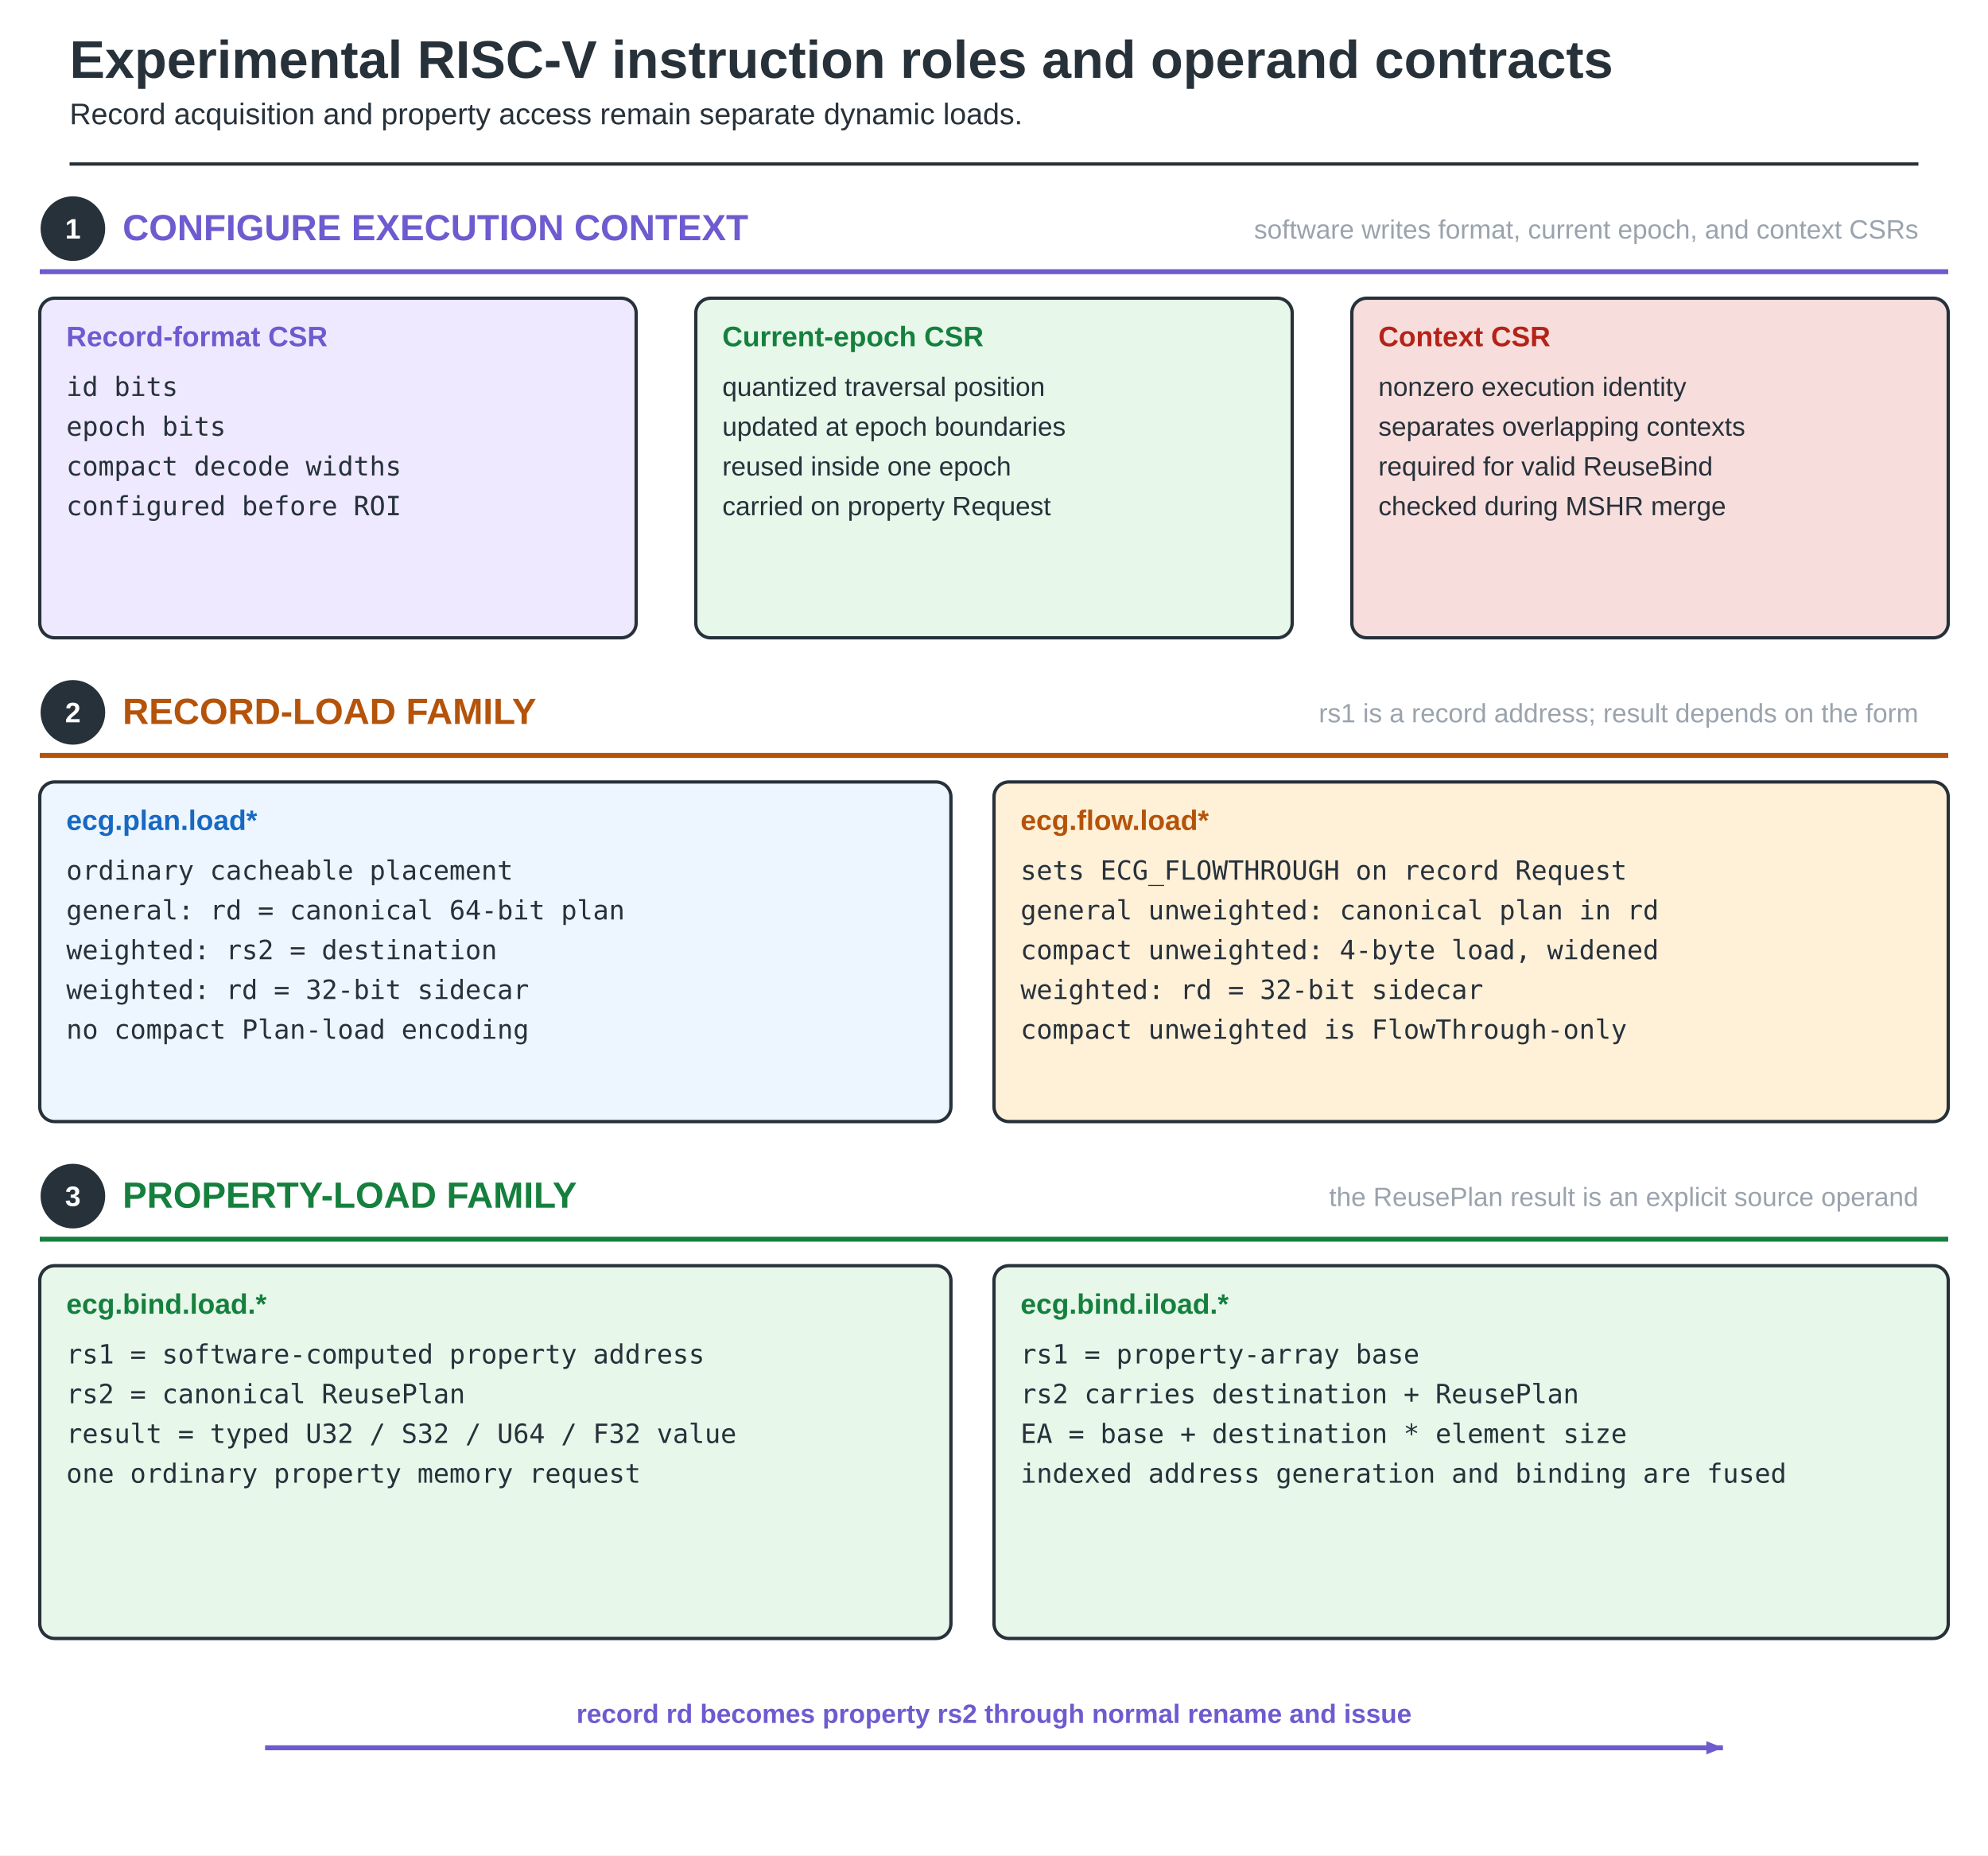
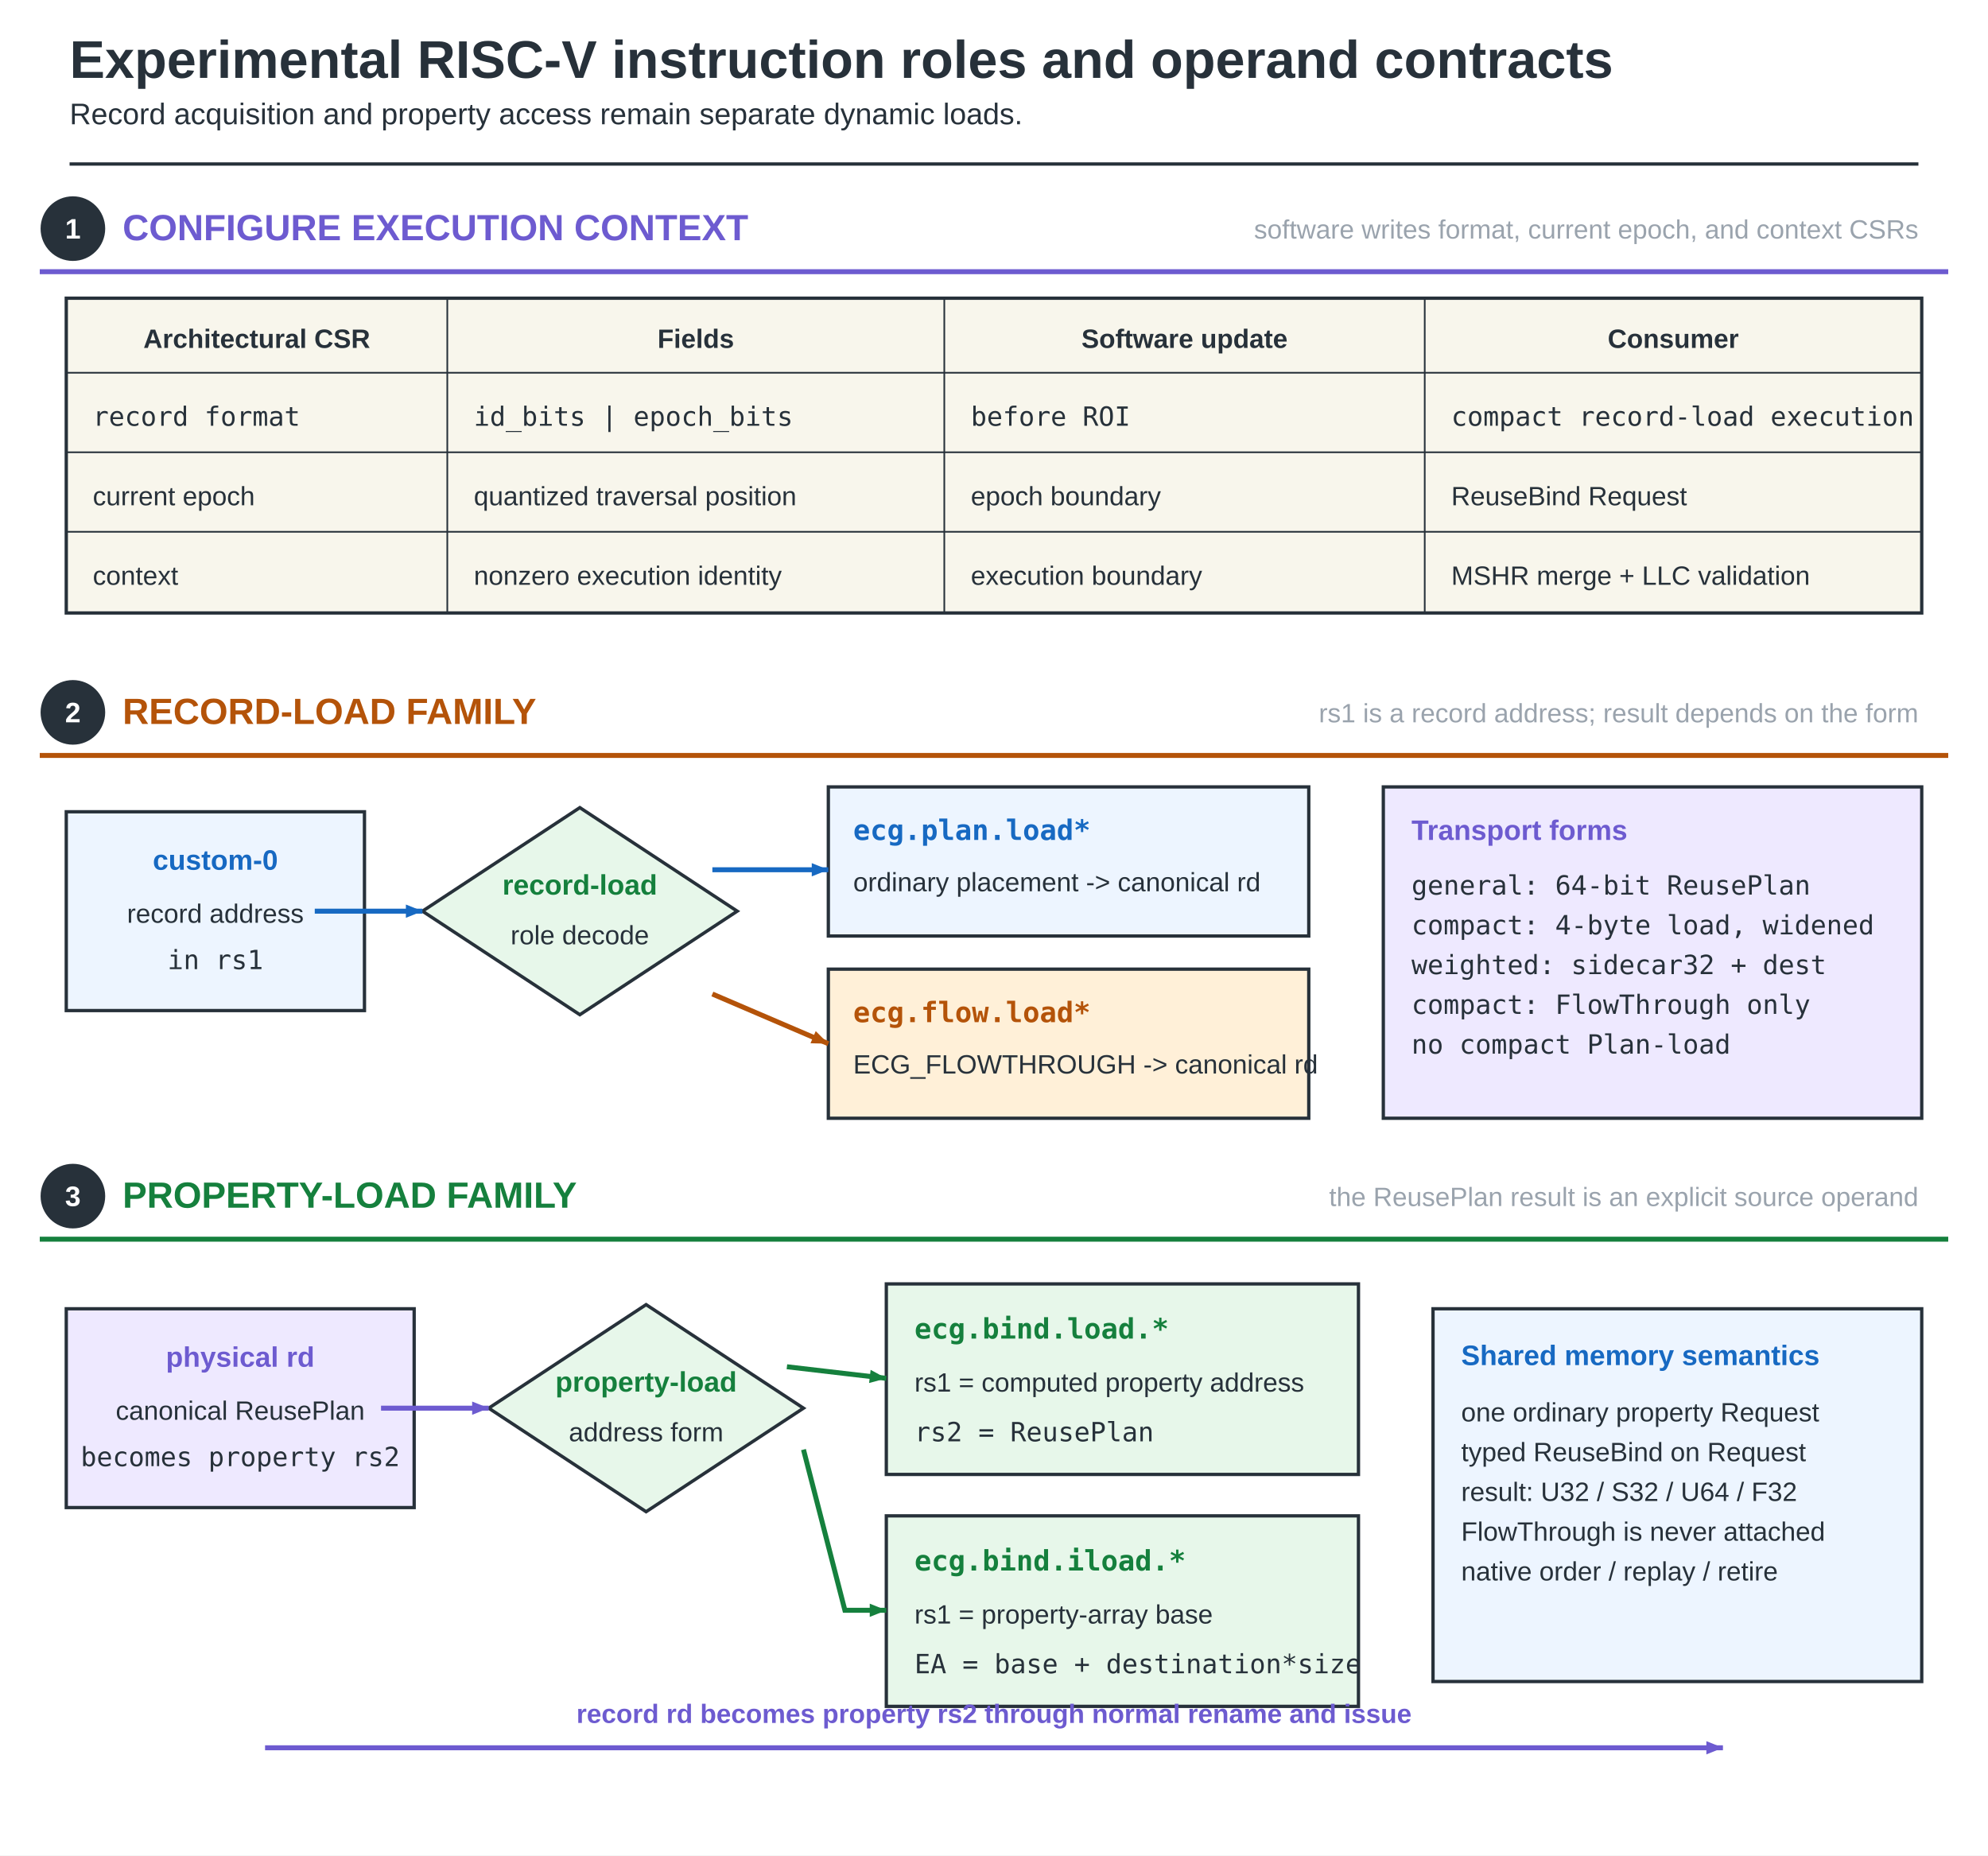
<svg xmlns="http://www.w3.org/2000/svg" width="1200" height="1120" viewBox="0 0 1200 1120" role="img" aria-labelledby="title desc" fill="#27313A" data-figure-schema="ecg-public/v1">
  <defs>
    <marker id="arrow-blue" viewBox="0 0 10 8" markerWidth="10" markerHeight="8" refX="10" refY="4" orient="auto" markerUnits="userSpaceOnUse">
      <path d="M0 0 L10 4 L0 8 Z" fill="#1769C2" />
    </marker>
    <marker id="arrow-green" viewBox="0 0 10 8" markerWidth="10" markerHeight="8" refX="10" refY="4" orient="auto" markerUnits="userSpaceOnUse">
      <path d="M0 0 L10 4 L0 8 Z" fill="#15803D" />
    </marker>
    <marker id="arrow-amber" viewBox="0 0 10 8" markerWidth="10" markerHeight="8" refX="10" refY="4" orient="auto" markerUnits="userSpaceOnUse">
      <path d="M0 0 L10 4 L0 8 Z" fill="#B45309" />
    </marker>
    <marker id="arrow-red" viewBox="0 0 10 8" markerWidth="10" markerHeight="8" refX="10" refY="4" orient="auto" markerUnits="userSpaceOnUse">
      <path d="M0 0 L10 4 L0 8 Z" fill="#B42318" />
    </marker>
    <marker id="arrow-purple" viewBox="0 0 10 8" markerWidth="10" markerHeight="8" refX="10" refY="4" orient="auto" markerUnits="userSpaceOnUse">
      <path d="M0 0 L10 4 L0 8 Z" fill="#6D5BD0" />
    </marker>
    <marker id="arrow-gray" viewBox="0 0 10 8" markerWidth="10" markerHeight="8" refX="10" refY="4" orient="auto" markerUnits="userSpaceOnUse">
      <path d="M0 0 L10 4 L0 8 Z" fill="#9AA3AD" />
    </marker>
    <marker id="arrow-ink" viewBox="0 0 10 8" markerWidth="10" markerHeight="8" refX="10" refY="4" orient="auto" markerUnits="userSpaceOnUse">
      <path d="M0 0 L10 4 L0 8 Z" fill="#27313A" />
    </marker>
    <style>
      :root { color-scheme: light dark; }
      @media (prefers-color-scheme: dark) {
        [fill="#FFFFFF"]{fill:#1E2327}[stroke="#FFFFFF"]{stroke:#1E2327}
        [fill="#F8F6EC"]{fill:#252A2E}[stroke="#F8F6EC"]{stroke:#252A2E}
        [fill="#EDF5FF"]{fill:#273846}[stroke="#EDF5FF"]{stroke:#273846}
        [fill="#E7F7EA"]{fill:#24382A}[stroke="#E7F7EA"]{stroke:#24382A}
        [fill="#FFF0D8"]{fill:#3B3122}[stroke="#FFF0D8"]{stroke:#3B3122}
        [fill="#F7DEDC"]{fill:#3D292A}[stroke="#F7DEDC"]{stroke:#3D292A}
        [fill="#EEE9FF"]{fill:#302C3C}[stroke="#EEE9FF"]{stroke:#302C3C}
        [fill="#27313A"]{fill:#ECE7DD}[stroke="#27313A"]{stroke:#ECE7DD}
        [fill="#9AA3AD"]{fill:#747D86}[stroke="#9AA3AD"]{stroke:#747D86}
        [fill="#1769C2"]{fill:#63A8FF}[stroke="#1769C2"]{stroke:#63A8FF}
        [fill="#15803D"]{fill:#63D68B}[stroke="#15803D"]{stroke:#63D68B}
        [fill="#B45309"]{fill:#F0B35A}[stroke="#B45309"]{stroke:#F0B35A}
        [fill="#6D5BD0"]{fill:#A79BF0}[stroke="#6D5BD0"]{stroke:#A79BF0}
        [fill="#B42318"]{fill:#F09B95}[stroke="#B42318"]{stroke:#F09B95}
      }
      .sans{font-family:Arial,Helvetica,sans-serif}
      .mono{font-family:"SFMono-Regular",Consolas,monospace}
      .title{font-size:32px;font-weight:700}
      .subtitle{font-size:18px}
      .heading{font-size:22px;font-weight:700}
      .label{font-size:17px;font-weight:700}
      .body{font-size:16px}
</style>
  </defs>
  <rect x="0" y="0" width="1200" height="1120" fill="#FFFFFF" />
  <text x="42" y="47" text-anchor="start" class="sans title" fill="#27313A" font-weight="700">Experimental RISC-V instruction roles and operand contracts</text>
  <text x="42" y="75" text-anchor="start" class="sans subtitle" fill="#27313A">Record acquisition and property access remain separate dynamic loads.</text>
  <line x1="42" y1="99" x2="1158" y2="99" stroke="#27313A" stroke-width="2" />
  <circle cx="44" cy="138" r="19" fill="#27313A" stroke="#27313A" stroke-width="1" />
  <text x="44" y="144" text-anchor="middle" class="sans label" fill="#FFFFFF" font-weight="700">1</text>
  <text x="74" y="145" text-anchor="start" class="sans heading" fill="#6D5BD0" font-weight="700">CONFIGURE EXECUTION CONTEXT</text>
  <text x="1158" y="144" text-anchor="end" class="sans body" fill="#9AA3AD">software writes format, current epoch, and context CSRs</text>
  <line x1="24" y1="164" x2="1176" y2="164" stroke="#6D5BD0" stroke-width="3" />
-   <rect x="24" y="180" width="360" height="205" rx="9" fill="#EEE9FF" stroke="#27313A" stroke-width="2" />
-   <text x="40" y="209" text-anchor="start" class="sans label" fill="#6D5BD0" font-weight="700">Record-format CSR</text>
-   <text x="40" y="239" text-anchor="start" class="mono body" fill="#27313A">id bits</text>
-   <text x="40" y="263" text-anchor="start" class="mono body" fill="#27313A">epoch bits</text>
-   <text x="40" y="287" text-anchor="start" class="mono body" fill="#27313A">compact decode widths</text>
-   <text x="40" y="311" text-anchor="start" class="mono body" fill="#27313A">configured before ROI</text>
-   <rect x="420" y="180" width="360" height="205" rx="9" fill="#E7F7EA" stroke="#27313A" stroke-width="2" />
-   <text x="436" y="209" text-anchor="start" class="sans label" fill="#15803D" font-weight="700">Current-epoch CSR</text>
-   <text x="436" y="239" text-anchor="start" class="sans body" fill="#27313A">quantized traversal position</text>
-   <text x="436" y="263" text-anchor="start" class="sans body" fill="#27313A">updated at epoch boundaries</text>
-   <text x="436" y="287" text-anchor="start" class="sans body" fill="#27313A">reused inside one epoch</text>
-   <text x="436" y="311" text-anchor="start" class="sans body" fill="#27313A">carried on property Request</text>
-   <rect x="816" y="180" width="360" height="205" rx="9" fill="#F7DEDC" stroke="#27313A" stroke-width="2" />
-   <text x="832" y="209" text-anchor="start" class="sans label" fill="#B42318" font-weight="700">Context CSR</text>
-   <text x="832" y="239" text-anchor="start" class="sans body" fill="#27313A">nonzero execution identity</text>
-   <text x="832" y="263" text-anchor="start" class="sans body" fill="#27313A">separates overlapping contexts</text>
-   <text x="832" y="287" text-anchor="start" class="sans body" fill="#27313A">required for valid ReuseBind</text>
-   <text x="832" y="311" text-anchor="start" class="sans body" fill="#27313A">checked during MSHR merge</text>
+   <rect x="40" y="180" width="1120" height="190" rx="0" fill="#F8F6EC" stroke="#27313A" stroke-width="2" />
+   <line x1="40" y1="225" x2="1160" y2="225" stroke="#27313A" stroke-width="1" />
+   <line x1="40" y1="273" x2="1160" y2="273" stroke="#27313A" stroke-width="1" />
+   <line x1="40" y1="321" x2="1160" y2="321" stroke="#27313A" stroke-width="1" />
+   <line x1="270" y1="180" x2="270" y2="370" stroke="#27313A" stroke-width="1" />
+   <line x1="570" y1="180" x2="570" y2="370" stroke="#27313A" stroke-width="1" />
+   <line x1="860" y1="180" x2="860" y2="370" stroke="#27313A" stroke-width="1" />
+   <text x="155" y="210" text-anchor="middle" class="sans body" fill="#27313A" font-weight="700">Architectural CSR</text>
+   <text x="420" y="210" text-anchor="middle" class="sans body" fill="#27313A" font-weight="700">Fields</text>
+   <text x="715" y="210" text-anchor="middle" class="sans body" fill="#27313A" font-weight="700">Software update</text>
+   <text x="1010" y="210" text-anchor="middle" class="sans body" fill="#27313A" font-weight="700">Consumer</text>
+   <text x="56" y="257" text-anchor="start" class="mono body" fill="#27313A">record format</text>
+   <text x="286" y="257" text-anchor="start" class="mono body" fill="#27313A">id_bits | epoch_bits</text>
+   <text x="586" y="257" text-anchor="start" class="mono body" fill="#27313A">before ROI</text>
+   <text x="876" y="257" text-anchor="start" class="mono body" fill="#27313A">compact record-load execution</text>
+   <text x="56" y="305" text-anchor="start" class="sans body" fill="#27313A">current epoch</text>
+   <text x="286" y="305" text-anchor="start" class="sans body" fill="#27313A">quantized traversal position</text>
+   <text x="586" y="305" text-anchor="start" class="sans body" fill="#27313A">epoch boundary</text>
+   <text x="876" y="305" text-anchor="start" class="sans body" fill="#27313A">ReuseBind Request</text>
+   <text x="56" y="353" text-anchor="start" class="sans body" fill="#27313A">context</text>
+   <text x="286" y="353" text-anchor="start" class="sans body" fill="#27313A">nonzero execution identity</text>
+   <text x="586" y="353" text-anchor="start" class="sans body" fill="#27313A">execution boundary</text>
+   <text x="876" y="353" text-anchor="start" class="sans body" fill="#27313A">MSHR merge + LLC validation</text>
  <circle cx="44" cy="430" r="19" fill="#27313A" stroke="#27313A" stroke-width="1" />
  <text x="44" y="436" text-anchor="middle" class="sans label" fill="#FFFFFF" font-weight="700">2</text>
  <text x="74" y="437" text-anchor="start" class="sans heading" fill="#B45309" font-weight="700">RECORD-LOAD FAMILY</text>
  <text x="1158" y="436" text-anchor="end" class="sans body" fill="#9AA3AD">rs1 is a record address; result depends on the form</text>
  <line x1="24" y1="456" x2="1176" y2="456" stroke="#B45309" stroke-width="3" />
-   <rect x="24" y="472" width="550" height="205" rx="9" fill="#EDF5FF" stroke="#27313A" stroke-width="2" />
-   <text x="40" y="501" text-anchor="start" class="sans label" fill="#1769C2" font-weight="700">ecg.plan.load*</text>
-   <text x="40" y="531" text-anchor="start" class="mono body" fill="#27313A">ordinary cacheable placement</text>
-   <text x="40" y="555" text-anchor="start" class="mono body" fill="#27313A">general: rd = canonical 64-bit plan</text>
-   <text x="40" y="579" text-anchor="start" class="mono body" fill="#27313A">weighted: rs2 = destination</text>
-   <text x="40" y="603" text-anchor="start" class="mono body" fill="#27313A">weighted: rd = 32-bit sidecar</text>
-   <text x="40" y="627" text-anchor="start" class="mono body" fill="#27313A">no compact Plan-load encoding</text>
-   <rect x="600" y="472" width="576" height="205" rx="9" fill="#FFF0D8" stroke="#27313A" stroke-width="2" />
-   <text x="616" y="501" text-anchor="start" class="sans label" fill="#B45309" font-weight="700">ecg.flow.load*</text>
-   <text x="616" y="531" text-anchor="start" class="mono body" fill="#27313A">sets ECG_FLOWTHROUGH on record Request</text>
-   <text x="616" y="555" text-anchor="start" class="mono body" fill="#27313A">general unweighted: canonical plan in rd</text>
-   <text x="616" y="579" text-anchor="start" class="mono body" fill="#27313A">compact unweighted: 4-byte load, widened</text>
-   <text x="616" y="603" text-anchor="start" class="mono body" fill="#27313A">weighted: rd = 32-bit sidecar</text>
-   <text x="616" y="627" text-anchor="start" class="mono body" fill="#27313A">compact unweighted is FlowThrough-only</text>
+   <rect x="40" y="490" width="180" height="120" rx="0" fill="#EDF5FF" stroke="#27313A" stroke-width="2" />
+   <text x="130" y="525" text-anchor="middle" class="sans label" fill="#1769C2" font-weight="700">custom-0</text>
+   <text x="130" y="557" text-anchor="middle" class="sans body" fill="#27313A">record address</text>
+   <text x="130" y="585" text-anchor="middle" class="mono body" fill="#27313A">in rs1</text>
+   <polygon points="350,487.5 445.0,550 350,612.5 255.0,550" fill="#E7F7EA" stroke="#27313A" stroke-width="2" />
+   <text x="350" y="540" text-anchor="middle" class="sans label" fill="#15803D" font-weight="700">record-load</text>
+   <text x="350" y="570" text-anchor="middle" class="sans body" fill="#27313A">role decode</text>
+   <path d="M190 550 L255 550" fill="none" stroke="#1769C2" stroke-width="3" marker-end="url(#arrow-blue)" data-flow-kind="control" data-flow-label="custom-0" />
+   <rect x="500" y="475" width="290" height="90" rx="0" fill="#EDF5FF" stroke="#27313A" stroke-width="2" />
+   <text x="515" y="507" text-anchor="start" class="mono label" fill="#1769C2" font-weight="700">ecg.plan.load*</text>
+   <text x="515" y="538" text-anchor="start" class="sans body" fill="#27313A">ordinary placement -&gt; canonical rd</text>
+   <rect x="500" y="585" width="290" height="90" rx="0" fill="#FFF0D8" stroke="#27313A" stroke-width="2" />
+   <text x="515" y="617" text-anchor="start" class="mono label" fill="#B45309" font-weight="700">ecg.flow.load*</text>
+   <text x="515" y="648" text-anchor="start" class="sans body" fill="#27313A">ECG_FLOWTHROUGH -&gt; canonical rd</text>
+   <rect x="835" y="475" width="325" height="200" rx="0" fill="#EEE9FF" stroke="#27313A" stroke-width="2" />
+   <text x="852" y="507" text-anchor="start" class="sans label" fill="#6D5BD0" font-weight="700">Transport forms</text>
+   <text x="852" y="540" text-anchor="start" class="mono body" fill="#27313A">general: 64-bit ReusePlan</text>
+   <text x="852" y="564" text-anchor="start" class="mono body" fill="#27313A">compact: 4-byte load, widened</text>
+   <text x="852" y="588" text-anchor="start" class="mono body" fill="#27313A">weighted: sidecar32 + dest</text>
+   <text x="852" y="612" text-anchor="start" class="mono body" fill="#27313A">compact: FlowThrough only</text>
+   <text x="852" y="636" text-anchor="start" class="mono body" fill="#27313A">no compact Plan-load</text>
+   <path d="M430 525 L500 525" fill="none" stroke="#1769C2" stroke-width="3" marker-end="url(#arrow-blue)" data-flow-kind="control" data-flow-label="ecg.plan.load*" />
+   <path d="M430 600 L500 630" fill="none" stroke="#B45309" stroke-width="3" marker-end="url(#arrow-amber)" data-flow-kind="control" data-flow-label="ecg.flow.load*" />
  <circle cx="44" cy="722" r="19" fill="#27313A" stroke="#27313A" stroke-width="1" />
  <text x="44" y="728" text-anchor="middle" class="sans label" fill="#FFFFFF" font-weight="700">3</text>
  <text x="74" y="729" text-anchor="start" class="sans heading" fill="#15803D" font-weight="700">PROPERTY-LOAD FAMILY</text>
  <text x="1158" y="728" text-anchor="end" class="sans body" fill="#9AA3AD">the ReusePlan result is an explicit source operand</text>
  <line x1="24" y1="748" x2="1176" y2="748" stroke="#15803D" stroke-width="3" />
-   <rect x="24" y="764" width="550" height="225" rx="9" fill="#E7F7EA" stroke="#27313A" stroke-width="2" />
-   <text x="40" y="793" text-anchor="start" class="sans label" fill="#15803D" font-weight="700">ecg.bind.load.*</text>
-   <text x="40" y="823" text-anchor="start" class="mono body" fill="#27313A">rs1 = software-computed property address</text>
-   <text x="40" y="847" text-anchor="start" class="mono body" fill="#27313A">rs2 = canonical ReusePlan</text>
-   <text x="40" y="871" text-anchor="start" class="mono body" fill="#27313A">result = typed U32 / S32 / U64 / F32 value</text>
-   <text x="40" y="895" text-anchor="start" class="mono body" fill="#27313A">one ordinary property memory request</text>
-   <rect x="600" y="764" width="576" height="225" rx="9" fill="#E7F7EA" stroke="#27313A" stroke-width="2" />
-   <text x="616" y="793" text-anchor="start" class="sans label" fill="#15803D" font-weight="700">ecg.bind.iload.*</text>
-   <text x="616" y="823" text-anchor="start" class="mono body" fill="#27313A">rs1 = property-array base</text>
-   <text x="616" y="847" text-anchor="start" class="mono body" fill="#27313A">rs2 carries destination + ReusePlan</text>
-   <text x="616" y="871" text-anchor="start" class="mono body" fill="#27313A">EA = base + destination * element size</text>
-   <text x="616" y="895" text-anchor="start" class="mono body" fill="#27313A">indexed address generation and binding are fused</text>
+   <rect x="40" y="790" width="210" height="120" rx="0" fill="#EEE9FF" stroke="#27313A" stroke-width="2" />
+   <text x="145" y="825" text-anchor="middle" class="sans label" fill="#6D5BD0" font-weight="700">physical rd</text>
+   <text x="145" y="857" text-anchor="middle" class="sans body" fill="#27313A">canonical ReusePlan</text>
+   <text x="145" y="885" text-anchor="middle" class="mono body" fill="#27313A">becomes property rs2</text>
+   <polygon points="390,787.5 485.0,850 390,912.5 295.0,850" fill="#E7F7EA" stroke="#27313A" stroke-width="2" />
+   <text x="390" y="840" text-anchor="middle" class="sans label" fill="#15803D" font-weight="700">property-load</text>
+   <text x="390" y="870" text-anchor="middle" class="sans body" fill="#27313A">address form</text>
+   <path d="M230 850 L295 850" fill="none" stroke="#6D5BD0" stroke-width="3" marker-end="url(#arrow-purple)" data-flow-kind="dependency" data-flow-label="physical rd" />
+   <rect x="535" y="775" width="285" height="115" rx="0" fill="#E7F7EA" stroke="#27313A" stroke-width="2" />
+   <text x="552" y="808" text-anchor="start" class="mono label" fill="#15803D" font-weight="700">ecg.bind.load.*</text>
+   <text x="552" y="840" text-anchor="start" class="sans body" fill="#27313A">rs1 = computed property address</text>
+   <text x="552" y="870" text-anchor="start" class="mono body" fill="#27313A">rs2 = ReusePlan</text>
+   <rect x="535" y="915" width="285" height="115" rx="0" fill="#E7F7EA" stroke="#27313A" stroke-width="2" />
+   <text x="552" y="948" text-anchor="start" class="mono label" fill="#15803D" font-weight="700">ecg.bind.iload.*</text>
+   <text x="552" y="980" text-anchor="start" class="sans body" fill="#27313A">rs1 = property-array base</text>
+   <text x="552" y="1010" text-anchor="start" class="mono body" fill="#27313A">EA = base + destination*size</text>
+   <rect x="865" y="790" width="295" height="225" rx="0" fill="#EDF5FF" stroke="#27313A" stroke-width="2" />
+   <text x="882" y="824" text-anchor="start" class="sans label" fill="#1769C2" font-weight="700">Shared memory semantics</text>
+   <text x="882" y="858" text-anchor="start" class="sans body" fill="#27313A">one ordinary property Request</text>
+   <text x="882" y="882" text-anchor="start" class="sans body" fill="#27313A">typed ReuseBind on Request</text>
+   <text x="882" y="906" text-anchor="start" class="sans body" fill="#27313A">result: U32 / S32 / U64 / F32</text>
+   <text x="882" y="930" text-anchor="start" class="sans body" fill="#27313A">FlowThrough is never attached</text>
+   <text x="882" y="954" text-anchor="start" class="sans body" fill="#27313A">native order / replay / retire</text>
+   <path d="M475 825 L535 832" fill="none" stroke="#15803D" stroke-width="3" marker-end="url(#arrow-green)" data-flow-kind="control" data-flow-label="ecg.bind.load.*" />
+   <path d="M485 875 L510 972 L535 972" fill="none" stroke="#15803D" stroke-width="3" marker-end="url(#arrow-green)" data-flow-kind="control" data-flow-label="ecg.bind.iload.*" />
  <path d="M160 1055 L1040 1055" fill="none" stroke="#6D5BD0" stroke-width="3" marker-end="url(#arrow-purple)" data-flow-kind="dependency" data-flow-label="record rd becomes property rs2 through normal rename and issue" />
  <text x="600" y="1040" text-anchor="middle" class="sans body" fill="#6D5BD0" font-weight="700">record rd becomes property rs2 through normal rename and issue</text>
</svg>
